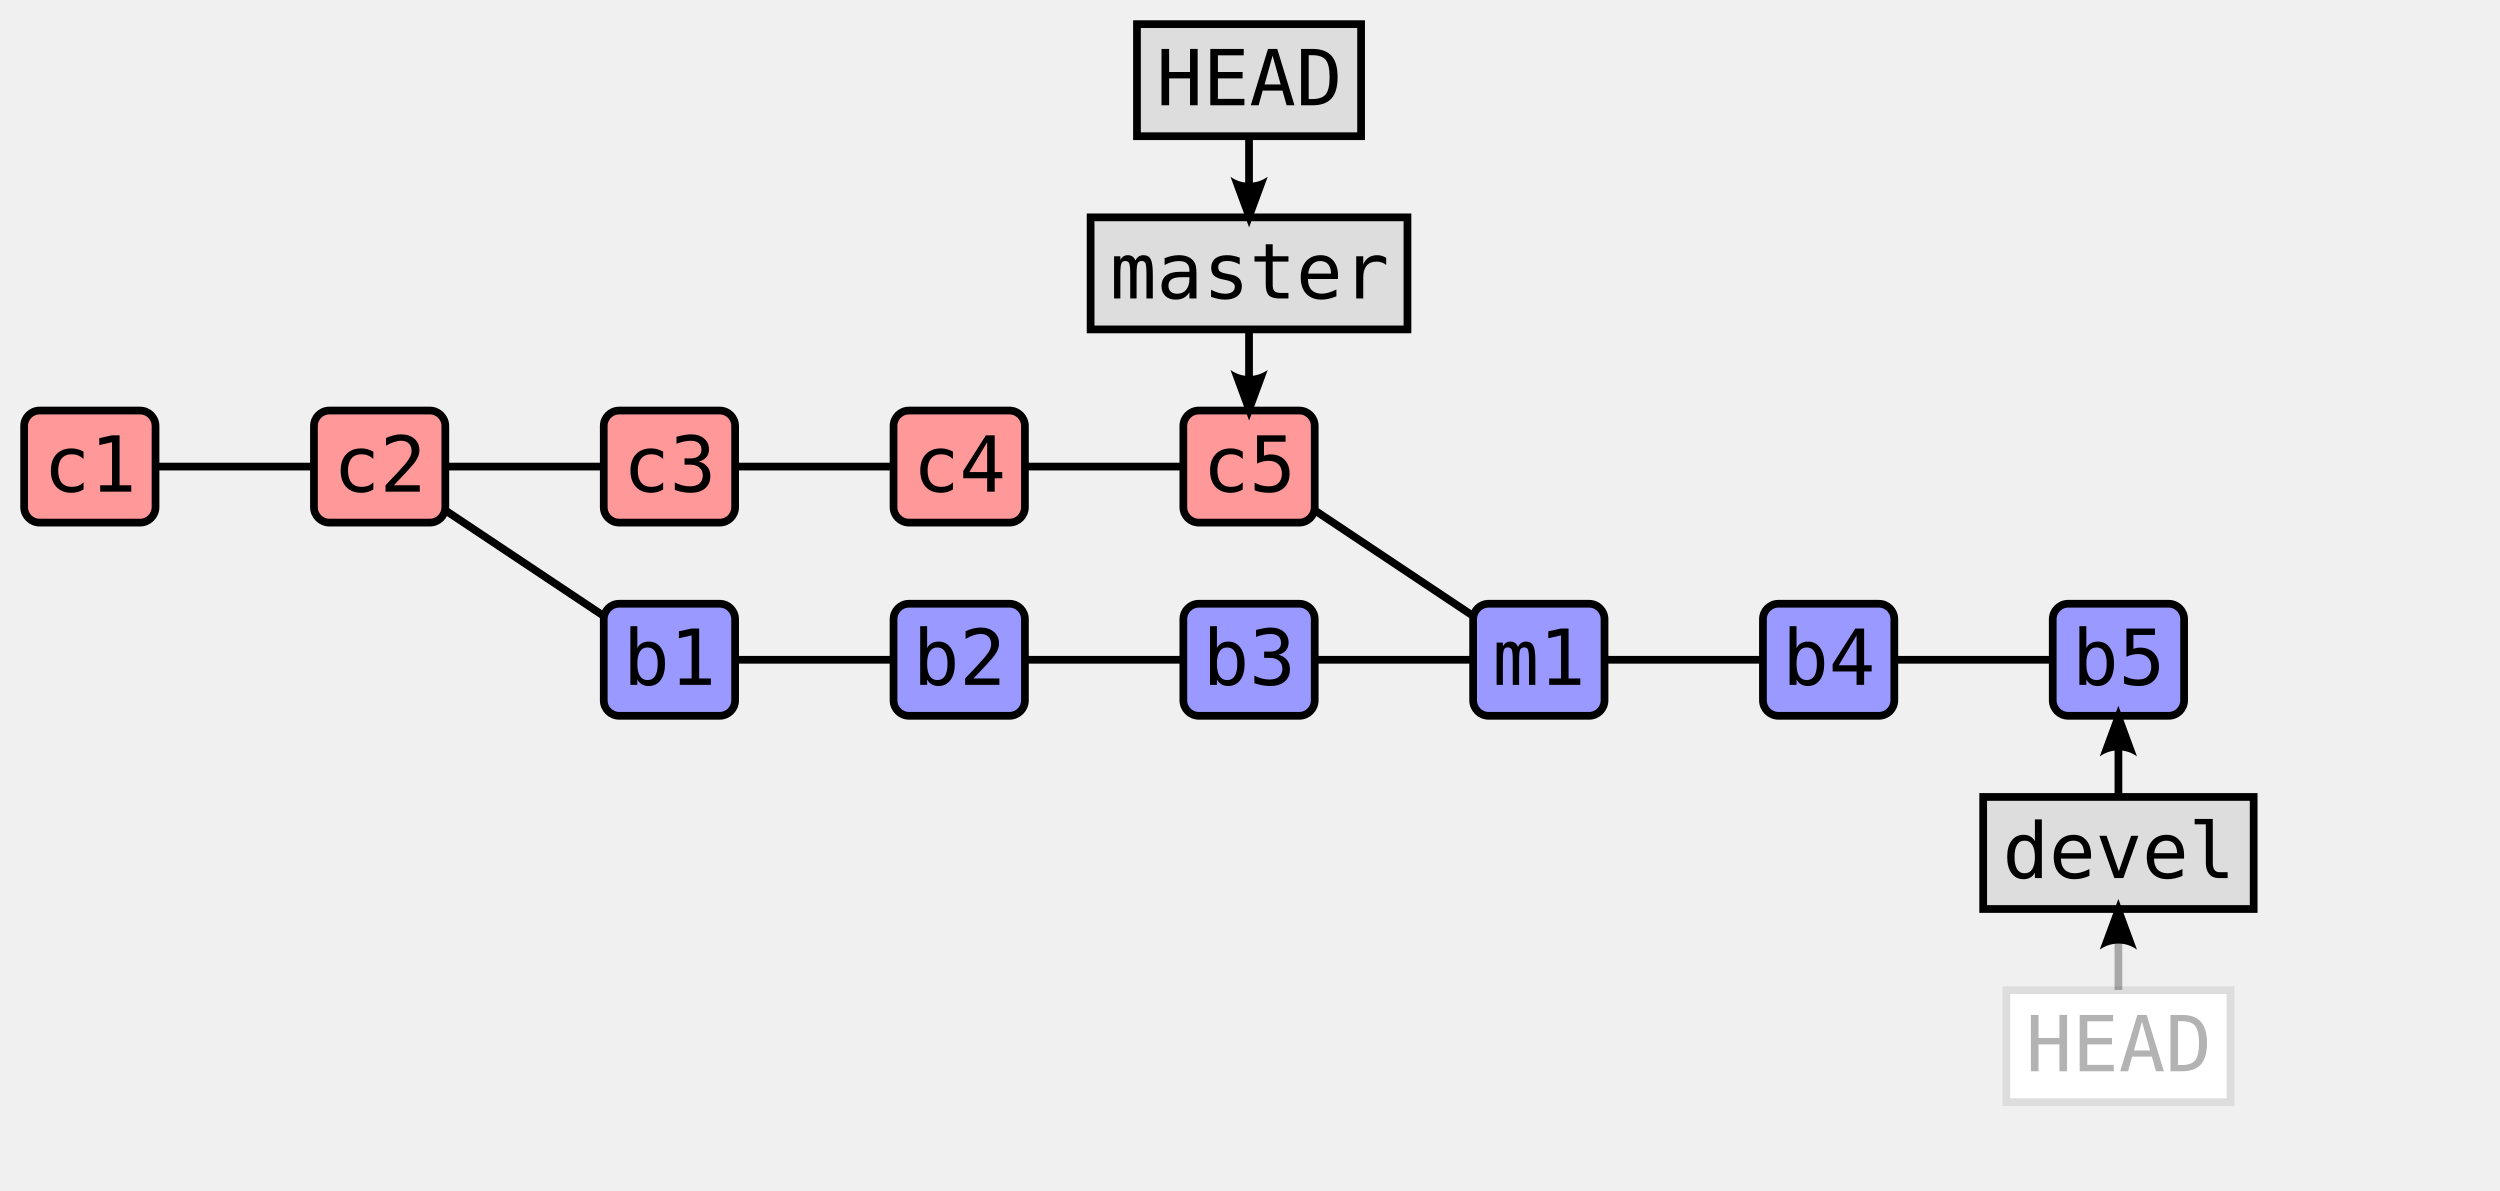
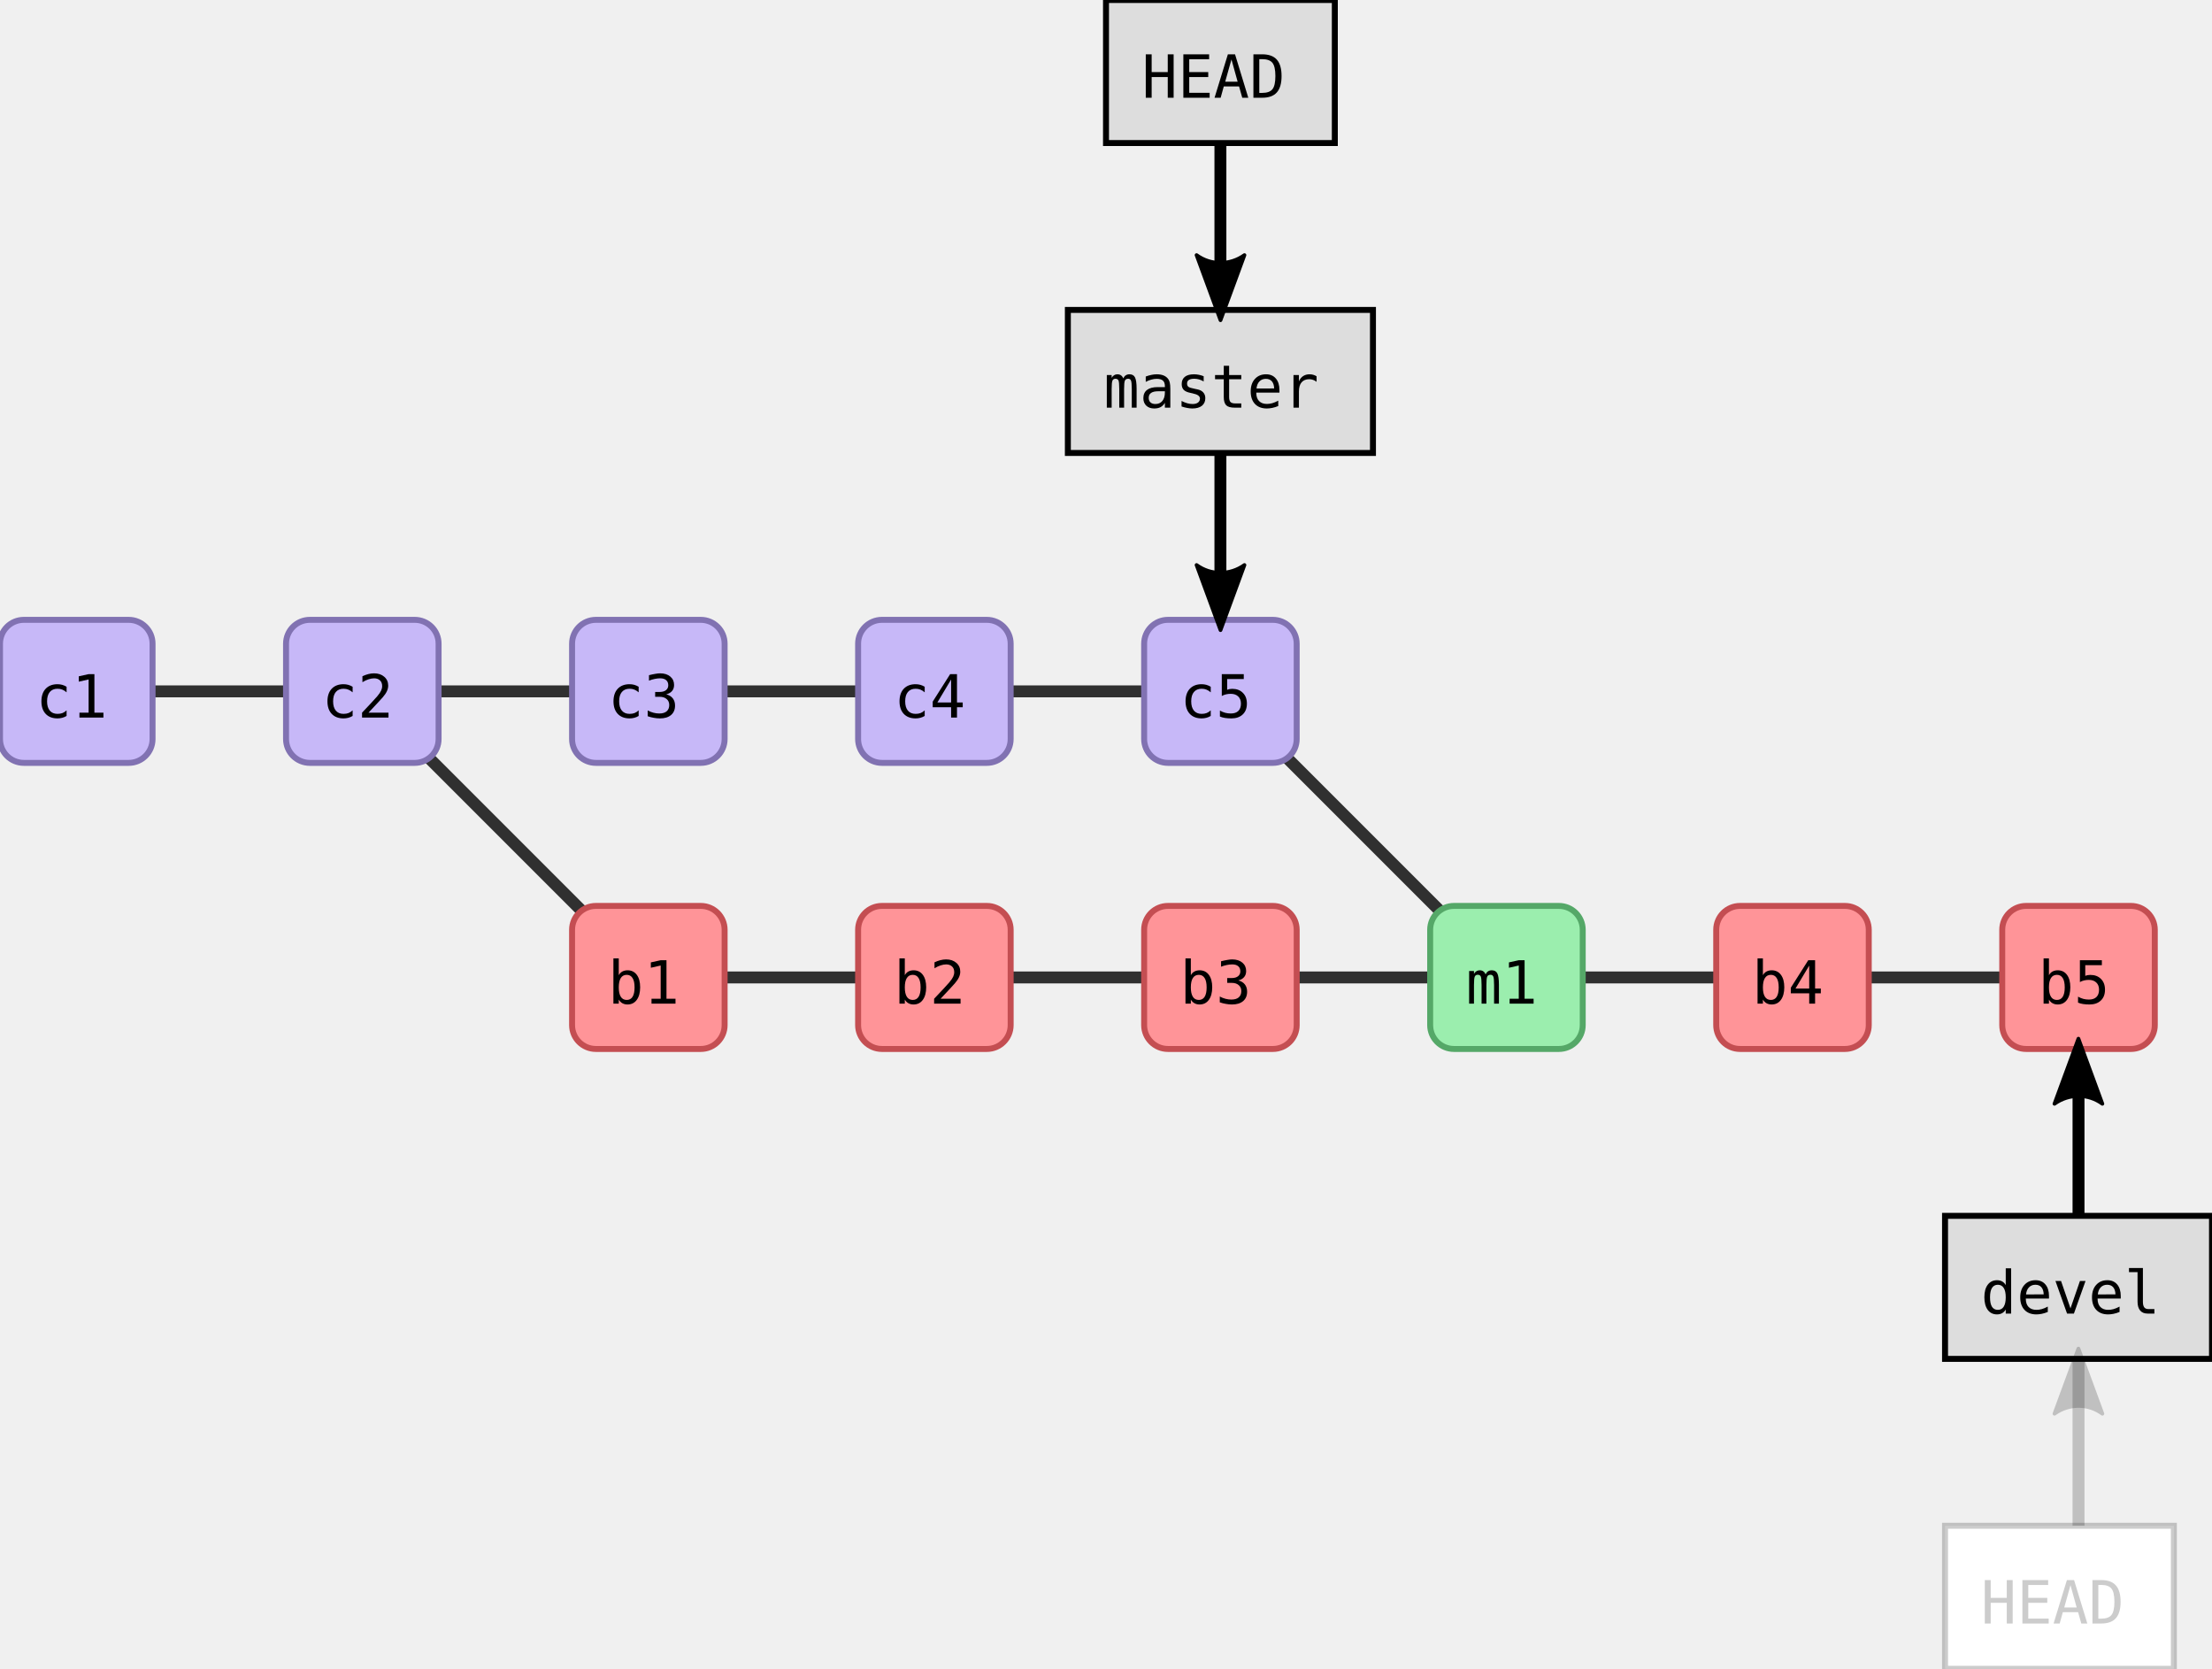
- <svg xmlns="http://www.w3.org/2000/svg" width="517.6" height="246.4" id="svg2" version="1.1">
+ <svg xmlns="http://www.w3.org/2000/svg" width="464.0" height="350.0" id="svg2" version="1.1">
  <defs id="defs4">
-     <marker orient="auto" refY="0.0" refX="0.0" id="Arrow2Mend" style="overflow:visible;">
-       <path id="path3786" style="fill-rule:evenodd;stroke-width:0.625;stroke-linejoin:round;" d="M 8.719,4.034 L -2.207,0.016 L 8.719,-4.002 C 6.973,-1.63 6.983,1.616 8.719,4.034 z " transform="scale(0.6) rotate(180) translate(0,0)" />
+     <marker orient="auto" refY="0.0" refX="0.0" id="fullmarker" style="overflow:visible;">
+       <path style="opacity:1.0;fill:#000000;stroke:#000000;fill-rule:evenodd;stroke-width:0.625;stroke-linejoin:round;" d="M 8.719,4.034 L -2.207,0.016 L 8.719,-4.002 C 6.973,-1.63 6.983,1.616 8.719,4.034 z " transform="scale(0.5) rotate(180) translate(0,0)" />
+     </marker>
+     <marker orient="auto" refY="0.0" refX="0.0" id="ghostmarker" style="overflow:visible;">
+       <path style="opacity:0.2;fill:#000000;stroke:#000000;fill-rule:evenodd;stroke-width:0.625;stroke-linejoin:round;" d="M 8.719,4.034 L -2.207,0.016 L 8.719,-4.002 C 6.973,-1.63 6.983,1.616 8.719,4.034 z " transform="scale(0.5) rotate(180) translate(0,0)" />
    </marker>
  </defs>
-   <g id="layer1">
-     <rect style="fill:#ff9999;stroke:#000000;stroke-width:1.6;stroke-miterlimit:4;stroke-dasharray:none" id="rect2989" width="27.2" height="23.2" x="5" y="85" ry="3.2" />
-     <text xml:space="preserve" style="font-size:16px;font-style:normal;font-weight:normal;line-height:125%;letter-spacing:0px;word-spacing:0px;fill:#000000;fill-opacity:1;stroke:none;font-family:DejaVu Sans Mono" x="9" y="101.8" id="text2985">
-       <tspan id="tspan2987" x="9" y="101.8">c1</tspan>
-     </text>
-   </g>
-   <g id="layer1">
-     <rect style="fill:#ff9999;stroke:#000000;stroke-width:1.6;stroke-miterlimit:4;stroke-dasharray:none" id="rect2989" width="27.2" height="23.2" x="65" y="85" ry="3.2" />
-     <text xml:space="preserve" style="font-size:16px;font-style:normal;font-weight:normal;line-height:125%;letter-spacing:0px;word-spacing:0px;fill:#000000;fill-opacity:1;stroke:none;font-family:DejaVu Sans Mono" x="69" y="101.8" id="text2985">
-       <tspan id="tspan2987" x="69" y="101.8">c2</tspan>
-     </text>
-   </g>
-   <line x1="64.98" y1="96.6" x2="32.22" y2="96.6" style="stroke:#000000; stroke-width:1.6; stroke-opacity:1.0" />
-   <g id="layer1">
-     <rect style="fill:#9999ff;stroke:#000000;stroke-width:1.6;stroke-miterlimit:4;stroke-dasharray:none" id="rect2989" width="27.2" height="23.2" x="125" y="125" ry="3.2" />
-     <text xml:space="preserve" style="font-size:16px;font-style:normal;font-weight:normal;line-height:125%;letter-spacing:0px;word-spacing:0px;fill:#000000;fill-opacity:1;stroke:none;font-family:DejaVu Sans Mono" x="129" y="141.8" id="text2985">
-       <tspan id="tspan2987" x="129" y="141.8">b1</tspan>
-     </text>
-   </g>
-   <line x1="124.98" y1="127.52" x2="92.22" y2="105.68" style="stroke:#000000; stroke-width:1.6; stroke-opacity:1.0" />
-   <g id="layer1">
-     <rect style="fill:#ff9999;stroke:#000000;stroke-width:1.6;stroke-miterlimit:4;stroke-dasharray:none" id="rect2989" width="27.2" height="23.2" x="125" y="85" ry="3.2" />
-     <text xml:space="preserve" style="font-size:16px;font-style:normal;font-weight:normal;line-height:125%;letter-spacing:0px;word-spacing:0px;fill:#000000;fill-opacity:1;stroke:none;font-family:DejaVu Sans Mono" x="129" y="101.8" id="text2985">
-       <tspan id="tspan2987" x="129" y="101.8">c3</tspan>
-     </text>
-   </g>
-   <line x1="124.98" y1="96.6" x2="92.22" y2="96.6" style="stroke:#000000; stroke-width:1.6; stroke-opacity:1.0" />
-   <g id="layer1">
-     <rect style="fill:#9999ff;stroke:#000000;stroke-width:1.6;stroke-miterlimit:4;stroke-dasharray:none" id="rect2989" width="27.2" height="23.2" x="185" y="125" ry="3.2" />
-     <text xml:space="preserve" style="font-size:16px;font-style:normal;font-weight:normal;line-height:125%;letter-spacing:0px;word-spacing:0px;fill:#000000;fill-opacity:1;stroke:none;font-family:DejaVu Sans Mono" x="189" y="141.8" id="text2985">
-       <tspan id="tspan2987" x="189" y="141.8">b2</tspan>
-     </text>
-   </g>
-   <line x1="184.98" y1="136.6" x2="152.22" y2="136.6" style="stroke:#000000; stroke-width:1.6; stroke-opacity:1.0" />
-   <g id="layer1">
-     <rect style="fill:#ff9999;stroke:#000000;stroke-width:1.6;stroke-miterlimit:4;stroke-dasharray:none" id="rect2989" width="27.2" height="23.2" x="185" y="85" ry="3.2" />
-     <text xml:space="preserve" style="font-size:16px;font-style:normal;font-weight:normal;line-height:125%;letter-spacing:0px;word-spacing:0px;fill:#000000;fill-opacity:1;stroke:none;font-family:DejaVu Sans Mono" x="189" y="101.8" id="text2985">
-       <tspan id="tspan2987" x="189" y="101.8">c4</tspan>
-     </text>
-   </g>
-   <line x1="184.98" y1="96.6" x2="152.22" y2="96.6" style="stroke:#000000; stroke-width:1.6; stroke-opacity:1.0" />
-   <g id="layer1">
-     <rect style="fill:#9999ff;stroke:#000000;stroke-width:1.6;stroke-miterlimit:4;stroke-dasharray:none" id="rect2989" width="27.2" height="23.2" x="245" y="125" ry="3.2" />
-     <text xml:space="preserve" style="font-size:16px;font-style:normal;font-weight:normal;line-height:125%;letter-spacing:0px;word-spacing:0px;fill:#000000;fill-opacity:1;stroke:none;font-family:DejaVu Sans Mono" x="249" y="141.8" id="text2985">
-       <tspan id="tspan2987" x="249" y="141.8">b3</tspan>
-     </text>
-   </g>
-   <line x1="244.98" y1="136.6" x2="212.22" y2="136.6" style="stroke:#000000; stroke-width:1.6; stroke-opacity:1.0" />
-   <g id="layer1">
-     <rect style="fill:#ff9999;stroke:#000000;stroke-width:1.6;stroke-miterlimit:4;stroke-dasharray:none" id="rect2989" width="27.2" height="23.2" x="245" y="85" ry="3.2" />
-     <text xml:space="preserve" style="font-size:16px;font-style:normal;font-weight:normal;line-height:125%;letter-spacing:0px;word-spacing:0px;fill:#000000;fill-opacity:1;stroke:none;font-family:DejaVu Sans Mono" x="249" y="101.8" id="text2985">
-       <tspan id="tspan2987" x="249" y="101.8">c5</tspan>
-     </text>
-   </g>
-   <line x1="244.98" y1="96.6" x2="212.22" y2="96.6" style="stroke:#000000; stroke-width:1.6; stroke-opacity:1.0" />
-   <g id="layer1">
-     <rect style="fill:#dddddd;stroke:#000000;stroke-width:1.6;stroke-miterlimit:4;stroke-dasharray:none" id="rect2989" width="65.6" height="23.2" x="225.8" y="45" ry="0" />
-     <text xml:space="preserve" style="font-size:16px;font-style:normal;font-weight:normal;line-height:125%;letter-spacing:0px;word-spacing:0px;fill:#000000;fill-opacity:1;stroke:none;font-family:DejaVu Sans Mono" x="229.8" y="61.8" id="text2985">
-       <tspan id="tspan2987" x="229.8" y="61.8">master</tspan>
-     </text>
-   </g>
-   <g id="layer1">
-     <path style="fill:none;stroke:#000000;stroke-width:1.6;stroke-linecap:butt;stroke-linejoin:miter;stroke-opacity:1;marker-end:url(#Arrow2Mend);stroke-miterlimit:4;stroke-dasharray:none" d="M 258.6,68.24 258.6,84.96" id="path2985" />
-   </g>
-   <g id="layer1">
-     <rect style="fill:#dddddd;stroke:#000000;stroke-width:1.6;stroke-miterlimit:4;stroke-dasharray:none" id="rect2989" width="46.4" height="23.2" x="235.4" y="5" ry="0" />
-     <text xml:space="preserve" style="font-size:16px;font-style:normal;font-weight:normal;line-height:125%;letter-spacing:0px;word-spacing:0px;fill:#000000;fill-opacity:1;stroke:none;font-family:DejaVu Sans Mono" x="239.4" y="21.8" id="text2985">
-       <tspan id="tspan2987" x="239.4" y="21.8">HEAD</tspan>
-     </text>
-   </g>
-   <g id="layer1">
-     <path style="fill:none;stroke:#000000;stroke-width:1.6;stroke-linecap:butt;stroke-linejoin:miter;stroke-opacity:1;marker-end:url(#Arrow2Mend);stroke-miterlimit:4;stroke-dasharray:none" d="M 258.6,28.24 258.6,44.96" id="path2985" />
-   </g>
-   <g id="layer1">
-     <rect style="fill:#9999ff;stroke:#000000;stroke-width:1.6;stroke-miterlimit:4;stroke-dasharray:none" id="rect2989" width="27.2" height="23.2" x="305" y="125" ry="3.2" />
-     <text xml:space="preserve" style="font-size:16px;font-style:normal;font-weight:normal;line-height:125%;letter-spacing:0px;word-spacing:0px;fill:#000000;fill-opacity:1;stroke:none;font-family:DejaVu Sans Mono" x="309" y="141.8" id="text2985">
-       <tspan id="tspan2987" x="309" y="141.8">m1</tspan>
-     </text>
-   </g>
-   <line x1="304.98" y1="136.6" x2="272.22" y2="136.6" style="stroke:#000000; stroke-width:1.6; stroke-opacity:1.0" />
-   <line x1="304.98" y1="127.52" x2="272.22" y2="105.68" style="stroke:#000000; stroke-width:1.6; stroke-opacity:1.0" />
-   <g id="layer1">
-     <rect style="fill:#9999ff;stroke:#000000;stroke-width:1.6;stroke-miterlimit:4;stroke-dasharray:none" id="rect2989" width="27.2" height="23.2" x="365" y="125" ry="3.2" />
-     <text xml:space="preserve" style="font-size:16px;font-style:normal;font-weight:normal;line-height:125%;letter-spacing:0px;word-spacing:0px;fill:#000000;fill-opacity:1;stroke:none;font-family:DejaVu Sans Mono" x="369" y="141.8" id="text2985">
-       <tspan id="tspan2987" x="369" y="141.8">b4</tspan>
-     </text>
-   </g>
-   <line x1="364.98" y1="136.6" x2="332.22" y2="136.6" style="stroke:#000000; stroke-width:1.6; stroke-opacity:1.0" />
-   <g id="layer1">
-     <rect style="fill:#9999ff;stroke:#000000;stroke-width:1.6;stroke-miterlimit:4;stroke-dasharray:none" id="rect2989" width="27.2" height="23.2" x="425" y="125" ry="3.2" />
-     <text xml:space="preserve" style="font-size:16px;font-style:normal;font-weight:normal;line-height:125%;letter-spacing:0px;word-spacing:0px;fill:#000000;fill-opacity:1;stroke:none;font-family:DejaVu Sans Mono" x="429" y="141.8" id="text2985">
-       <tspan id="tspan2987" x="429" y="141.8">b5</tspan>
-     </text>
-   </g>
-   <line x1="424.98" y1="136.6" x2="392.22" y2="136.6" style="stroke:#000000; stroke-width:1.6; stroke-opacity:1.0" />
-   <g id="layer1">
-     <rect style="fill:#dddddd;stroke:#000000;stroke-width:1.6;stroke-miterlimit:4;stroke-dasharray:none" id="rect2989" width="56" height="23.2" x="410.6" y="165" ry="0" />
-     <text xml:space="preserve" style="font-size:16px;font-style:normal;font-weight:normal;line-height:125%;letter-spacing:0px;word-spacing:0px;fill:#000000;fill-opacity:1;stroke:none;font-family:DejaVu Sans Mono" x="414.6" y="181.8" id="text2985">
-       <tspan id="tspan2987" x="414.6" y="181.8">devel</tspan>
-     </text>
-   </g>
-   <g id="layer1">
-     <path style="fill:none;stroke:#000000;stroke-width:1.6;stroke-linecap:butt;stroke-linejoin:miter;stroke-opacity:1;marker-end:url(#Arrow2Mend);stroke-miterlimit:4;stroke-dasharray:none" d="M 438.6,164.96 438.6,148.24" id="path2985" />
-   </g>
-   <g id="layer1">
-     <rect style="fill:#ffffff;stroke:#dddddd;stroke-width:1.6;stroke-miterlimit:4;stroke-dasharray:none" id="rect2989" width="46.4" height="23.2" x="415.4" y="205" ry="0" />
-     <text xml:space="preserve" style="font-size:16px;font-style:normal;font-weight:normal;line-height:125%;letter-spacing:0px;word-spacing:0px;fill:#000000;fill-opacity:0.3;stroke:none;font-family:DejaVu Sans Mono" x="419.4" y="221.8" id="text2985">
-       <tspan id="tspan2987" x="419.4" y="221.8">HEAD</tspan>
-     </text>
-   </g>
-   <g id="layer1">
-     <path style="fill:none;stroke:#000000;stroke-width:1.6;stroke-linecap:butt;stroke-linejoin:miter;stroke-opacity:0.3;marker-end:url(#Arrow2Mend);stroke-miterlimit:4;stroke-dasharray:none" d="M 438.6,204.96 438.6,188.24" id="path2985" />
+   <g transform="translate(-0.0,130.0) rotate(0)" id="layer1">
+     <line x1="196.0" y1="75.0" x2="256.0" y2="75.0" style="stroke:#000000;                         stroke-width:2.5;                         stroke-opacity:0.8" />
+     <line x1="256.0" y1="15.0" x2="316.0" y2="75.0" style="stroke:#000000;                         stroke-width:2.5;                         stroke-opacity:0.8" />
+     <line x1="76.0" y1="15.0" x2="136.0" y2="15.0" style="stroke:#000000;                         stroke-width:2.5;                         stroke-opacity:0.8" />
+     <line x1="76.0" y1="15.0" x2="136.0" y2="75.0" style="stroke:#000000;                         stroke-width:2.5;                         stroke-opacity:0.8" />
+     <line x1="316.0" y1="75.0" x2="376.0" y2="75.0" style="stroke:#000000;                         stroke-width:2.5;                         stroke-opacity:0.8" />
+     <line x1="196.0" y1="15.0" x2="256.0" y2="15.0" style="stroke:#000000;                         stroke-width:2.5;                         stroke-opacity:0.8" />
+     <line x1="136.0" y1="75.0" x2="196.0" y2="75.0" style="stroke:#000000;                         stroke-width:2.5;                         stroke-opacity:0.8" />
+     <line x1="136.0" y1="15.0" x2="196.0" y2="15.0" style="stroke:#000000;                         stroke-width:2.5;                         stroke-opacity:0.8" />
+     <line x1="376.0" y1="75.0" x2="436.0" y2="75.0" style="stroke:#000000;                         stroke-width:2.5;                         stroke-opacity:0.8" />
+     <line x1="16.0" y1="15.0" x2="76.0" y2="15.0" style="stroke:#000000;                         stroke-width:2.5;                         stroke-opacity:0.8" />
+     <line x1="256.0" y1="75.0" x2="316.0" y2="75.0" style="stroke:#000000;                         stroke-width:2.5;                         stroke-opacity:0.8" />
+     <rect style="fill:#ff9498;                         stroke:#C44E52;                         stroke-width:1.25;                         stroke-miterlimit:4;                         stroke-opacity:1.0;                         stroke-dasharray:none" width="32.0" height="30.0" x="180.0" y="60.0" ry="5.0" />
+     <text style="font-size:12.5px;                         font-style:normal;                         font-weight:normal;                         line-height:125%%;                         letter-spacing:0px;                         word-spacing:0px;                         fill:#000000;                         fill-opacity:1.0;                         stroke:none;                         font-family:DejaVu Sans Mono" x="187.5" y="80.5">b2</text>
+     <rect style="fill:#c7b8f8;                         stroke:#8172B2;                         stroke-width:1.25;                         stroke-miterlimit:4;                         stroke-opacity:1.0;                         stroke-dasharray:none" width="32.0" height="30.0" x="240.0" y="0.0" ry="5.0" />
+     <text style="font-size:12.5px;                         font-style:normal;                         font-weight:normal;                         line-height:125%%;                         letter-spacing:0px;                         word-spacing:0px;                         fill:#000000;                         fill-opacity:1.0;                         stroke:none;                         font-family:DejaVu Sans Mono" x="247.5" y="20.5">c5</text>
+     <rect style="fill:#ff9498;                         stroke:#C44E52;                         stroke-width:1.25;                         stroke-miterlimit:4;                         stroke-opacity:1.0;                         stroke-dasharray:none" width="32.0" height="30.0" x="420.0" y="60.0" ry="5.0" />
+     <text style="font-size:12.5px;                         font-style:normal;                         font-weight:normal;                         line-height:125%%;                         letter-spacing:0px;                         word-spacing:0px;                         fill:#000000;                         fill-opacity:1.0;                         stroke:none;                         font-family:DejaVu Sans Mono" x="427.5" y="80.5">b5</text>
+     <rect style="fill:#c7b8f8;                         stroke:#8172B2;                         stroke-width:1.25;                         stroke-miterlimit:4;                         stroke-opacity:1.0;                         stroke-dasharray:none" width="32.0" height="30.0" x="60.0" y="0.0" ry="5.0" />
+     <text style="font-size:12.5px;                         font-style:normal;                         font-weight:normal;                         line-height:125%%;                         letter-spacing:0px;                         word-spacing:0px;                         fill:#000000;                         fill-opacity:1.0;                         stroke:none;                         font-family:DejaVu Sans Mono" x="67.5" y="20.5">c2</text>
+     <rect style="fill:#9beeae;                         stroke:#55A868;                         stroke-width:1.25;                         stroke-miterlimit:4;                         stroke-opacity:1.0;                         stroke-dasharray:none" width="32.0" height="30.0" x="300.0" y="60.0" ry="5.0" />
+     <text style="font-size:12.5px;                         font-style:normal;                         font-weight:normal;                         line-height:125%%;                         letter-spacing:0px;                         word-spacing:0px;                         fill:#000000;                         fill-opacity:1.0;                         stroke:none;                         font-family:DejaVu Sans Mono" x="307.5" y="80.5">m1</text>
+     <rect style="fill:#c7b8f8;                         stroke:#8172B2;                         stroke-width:1.25;                         stroke-miterlimit:4;                         stroke-opacity:1.0;                         stroke-dasharray:none" width="32.0" height="30.0" x="180.0" y="0.0" ry="5.0" />
+     <text style="font-size:12.5px;                         font-style:normal;                         font-weight:normal;                         line-height:125%%;                         letter-spacing:0px;                         word-spacing:0px;                         fill:#000000;                         fill-opacity:1.0;                         stroke:none;                         font-family:DejaVu Sans Mono" x="187.5" y="20.5">c4</text>
+     <rect style="fill:#ff9498;                         stroke:#C44E52;                         stroke-width:1.25;                         stroke-miterlimit:4;                         stroke-opacity:1.0;                         stroke-dasharray:none" width="32.0" height="30.0" x="120.0" y="60.0" ry="5.0" />
+     <text style="font-size:12.5px;                         font-style:normal;                         font-weight:normal;                         line-height:125%%;                         letter-spacing:0px;                         word-spacing:0px;                         fill:#000000;                         fill-opacity:1.0;                         stroke:none;                         font-family:DejaVu Sans Mono" x="127.5" y="80.5">b1</text>
+     <rect style="fill:#c7b8f8;                         stroke:#8172B2;                         stroke-width:1.25;                         stroke-miterlimit:4;                         stroke-opacity:1.0;                         stroke-dasharray:none" width="32.0" height="30.0" x="120.0" y="0.0" ry="5.0" />
+     <text style="font-size:12.5px;                         font-style:normal;                         font-weight:normal;                         line-height:125%%;                         letter-spacing:0px;                         word-spacing:0px;                         fill:#000000;                         fill-opacity:1.0;                         stroke:none;                         font-family:DejaVu Sans Mono" x="127.5" y="20.5">c3</text>
+     <rect style="fill:#ff9498;                         stroke:#C44E52;                         stroke-width:1.25;                         stroke-miterlimit:4;                         stroke-opacity:1.0;                         stroke-dasharray:none" width="32.0" height="30.0" x="360.0" y="60.0" ry="5.0" />
+     <text style="font-size:12.5px;                         font-style:normal;                         font-weight:normal;                         line-height:125%%;                         letter-spacing:0px;                         word-spacing:0px;                         fill:#000000;                         fill-opacity:1.0;                         stroke:none;                         font-family:DejaVu Sans Mono" x="367.5" y="80.5">b4</text>
+     <rect style="fill:#c7b8f8;                         stroke:#8172B2;                         stroke-width:1.25;                         stroke-miterlimit:4;                         stroke-opacity:1.0;                         stroke-dasharray:none" width="32.0" height="30.0" x="0.0" y="0.0" ry="5.0" />
+     <text style="font-size:12.5px;                         font-style:normal;                         font-weight:normal;                         line-height:125%%;                         letter-spacing:0px;                         word-spacing:0px;                         fill:#000000;                         fill-opacity:1.0;                         stroke:none;                         font-family:DejaVu Sans Mono" x="7.5" y="20.5">c1</text>
+     <rect style="fill:#ff9498;                         stroke:#C44E52;                         stroke-width:1.25;                         stroke-miterlimit:4;                         stroke-opacity:1.0;                         stroke-dasharray:none" width="32.0" height="30.0" x="240.0" y="60.0" ry="5.0" />
+     <text style="font-size:12.5px;                         font-style:normal;                         font-weight:normal;                         line-height:125%%;                         letter-spacing:0px;                         word-spacing:0px;                         fill:#000000;                         fill-opacity:1.0;                         stroke:none;                         font-family:DejaVu Sans Mono" x="247.5" y="80.5">b3</text>
+     <path style="fill:none;                  stroke:#000000;                  stroke-width:2.5;                  stroke-linecap:butt;                  stroke-linejoin:miter;                  stroke-opacity:1.0;                  marker-end:url(#fullmarker);                  stroke-miterlimit:4;                  stroke-dasharray:none" d="M 436.0,140.0 436.0,90.6" />
+     <rect style="fill:#dddddd;                         stroke:#000000;                         stroke-width:1.25;                         stroke-miterlimit:4;                         stroke-opacity:1.0;                         stroke-dasharray:none" width="56.0" height="30.0" x="408.0" y="125.0" ry="0.0" />
+     <text style="font-size:12.5px;                         font-style:normal;                         font-weight:normal;                         line-height:125%%;                         letter-spacing:0px;                         word-spacing:0px;                         fill:#000000;                         fill-opacity:1.0;                         stroke:none;                         font-family:DejaVu Sans Mono" x="415.5" y="145.5">devel</text>
+     <path style="fill:none;                  stroke:#000000;                  stroke-width:2.5;                  stroke-linecap:butt;                  stroke-linejoin:miter;                  stroke-opacity:0.2;                  marker-end:url(#ghostmarker);                  stroke-miterlimit:4;                  stroke-dasharray:none" d="M 436.0,205.0 436.0,155.6" />
+     <rect style="fill:#ffffff;                         stroke:#000000;                         stroke-width:1.25;                         stroke-miterlimit:4;                         stroke-opacity:0.2;                         stroke-dasharray:none" width="48.0" height="30.0" x="408.0" y="190.0" ry="0.0" />
+     <text style="font-size:12.5px;                         font-style:normal;                         font-weight:normal;                         line-height:125%%;                         letter-spacing:0px;                         word-spacing:0px;                         fill:#000000;                         fill-opacity:0.2;                         stroke:none;                         font-family:DejaVu Sans Mono" x="415.5" y="210.5">HEAD</text>
+     <path style="fill:none;                  stroke:#000000;                  stroke-width:2.5;                  stroke-linecap:butt;                  stroke-linejoin:miter;                  stroke-opacity:1.0;                  marker-end:url(#fullmarker);                  stroke-miterlimit:4;                  stroke-dasharray:none" d="M 256.0,-50.0 256.0,-0.6" />
+     <rect style="fill:#dddddd;                         stroke:#000000;                         stroke-width:1.25;                         stroke-miterlimit:4;                         stroke-opacity:1.0;                         stroke-dasharray:none" width="64.0" height="30.0" x="224.0" y="-65.0" ry="0.0" />
+     <text style="font-size:12.5px;                         font-style:normal;                         font-weight:normal;                         line-height:125%%;                         letter-spacing:0px;                         word-spacing:0px;                         fill:#000000;                         fill-opacity:1.0;                         stroke:none;                         font-family:DejaVu Sans Mono" x="231.5" y="-44.5">master</text>
+     <path style="fill:none;                  stroke:#000000;                  stroke-width:2.5;                  stroke-linecap:butt;                  stroke-linejoin:miter;                  stroke-opacity:1.0;                  marker-end:url(#fullmarker);                  stroke-miterlimit:4;                  stroke-dasharray:none" d="M 256.0,-115.0 256.0,-65.6" />
+     <rect style="fill:#dddddd;                         stroke:#000000;                         stroke-width:1.25;                         stroke-miterlimit:4;                         stroke-opacity:1.0;                         stroke-dasharray:none" width="48.0" height="30.0" x="232.0" y="-130.0" ry="0.0" />
+     <text style="font-size:12.5px;                         font-style:normal;                         font-weight:normal;                         line-height:125%%;                         letter-spacing:0px;                         word-spacing:0px;                         fill:#000000;                         fill-opacity:1.0;                         stroke:none;                         font-family:DejaVu Sans Mono" x="239.5" y="-109.5">HEAD</text>
  </g>
</svg>
